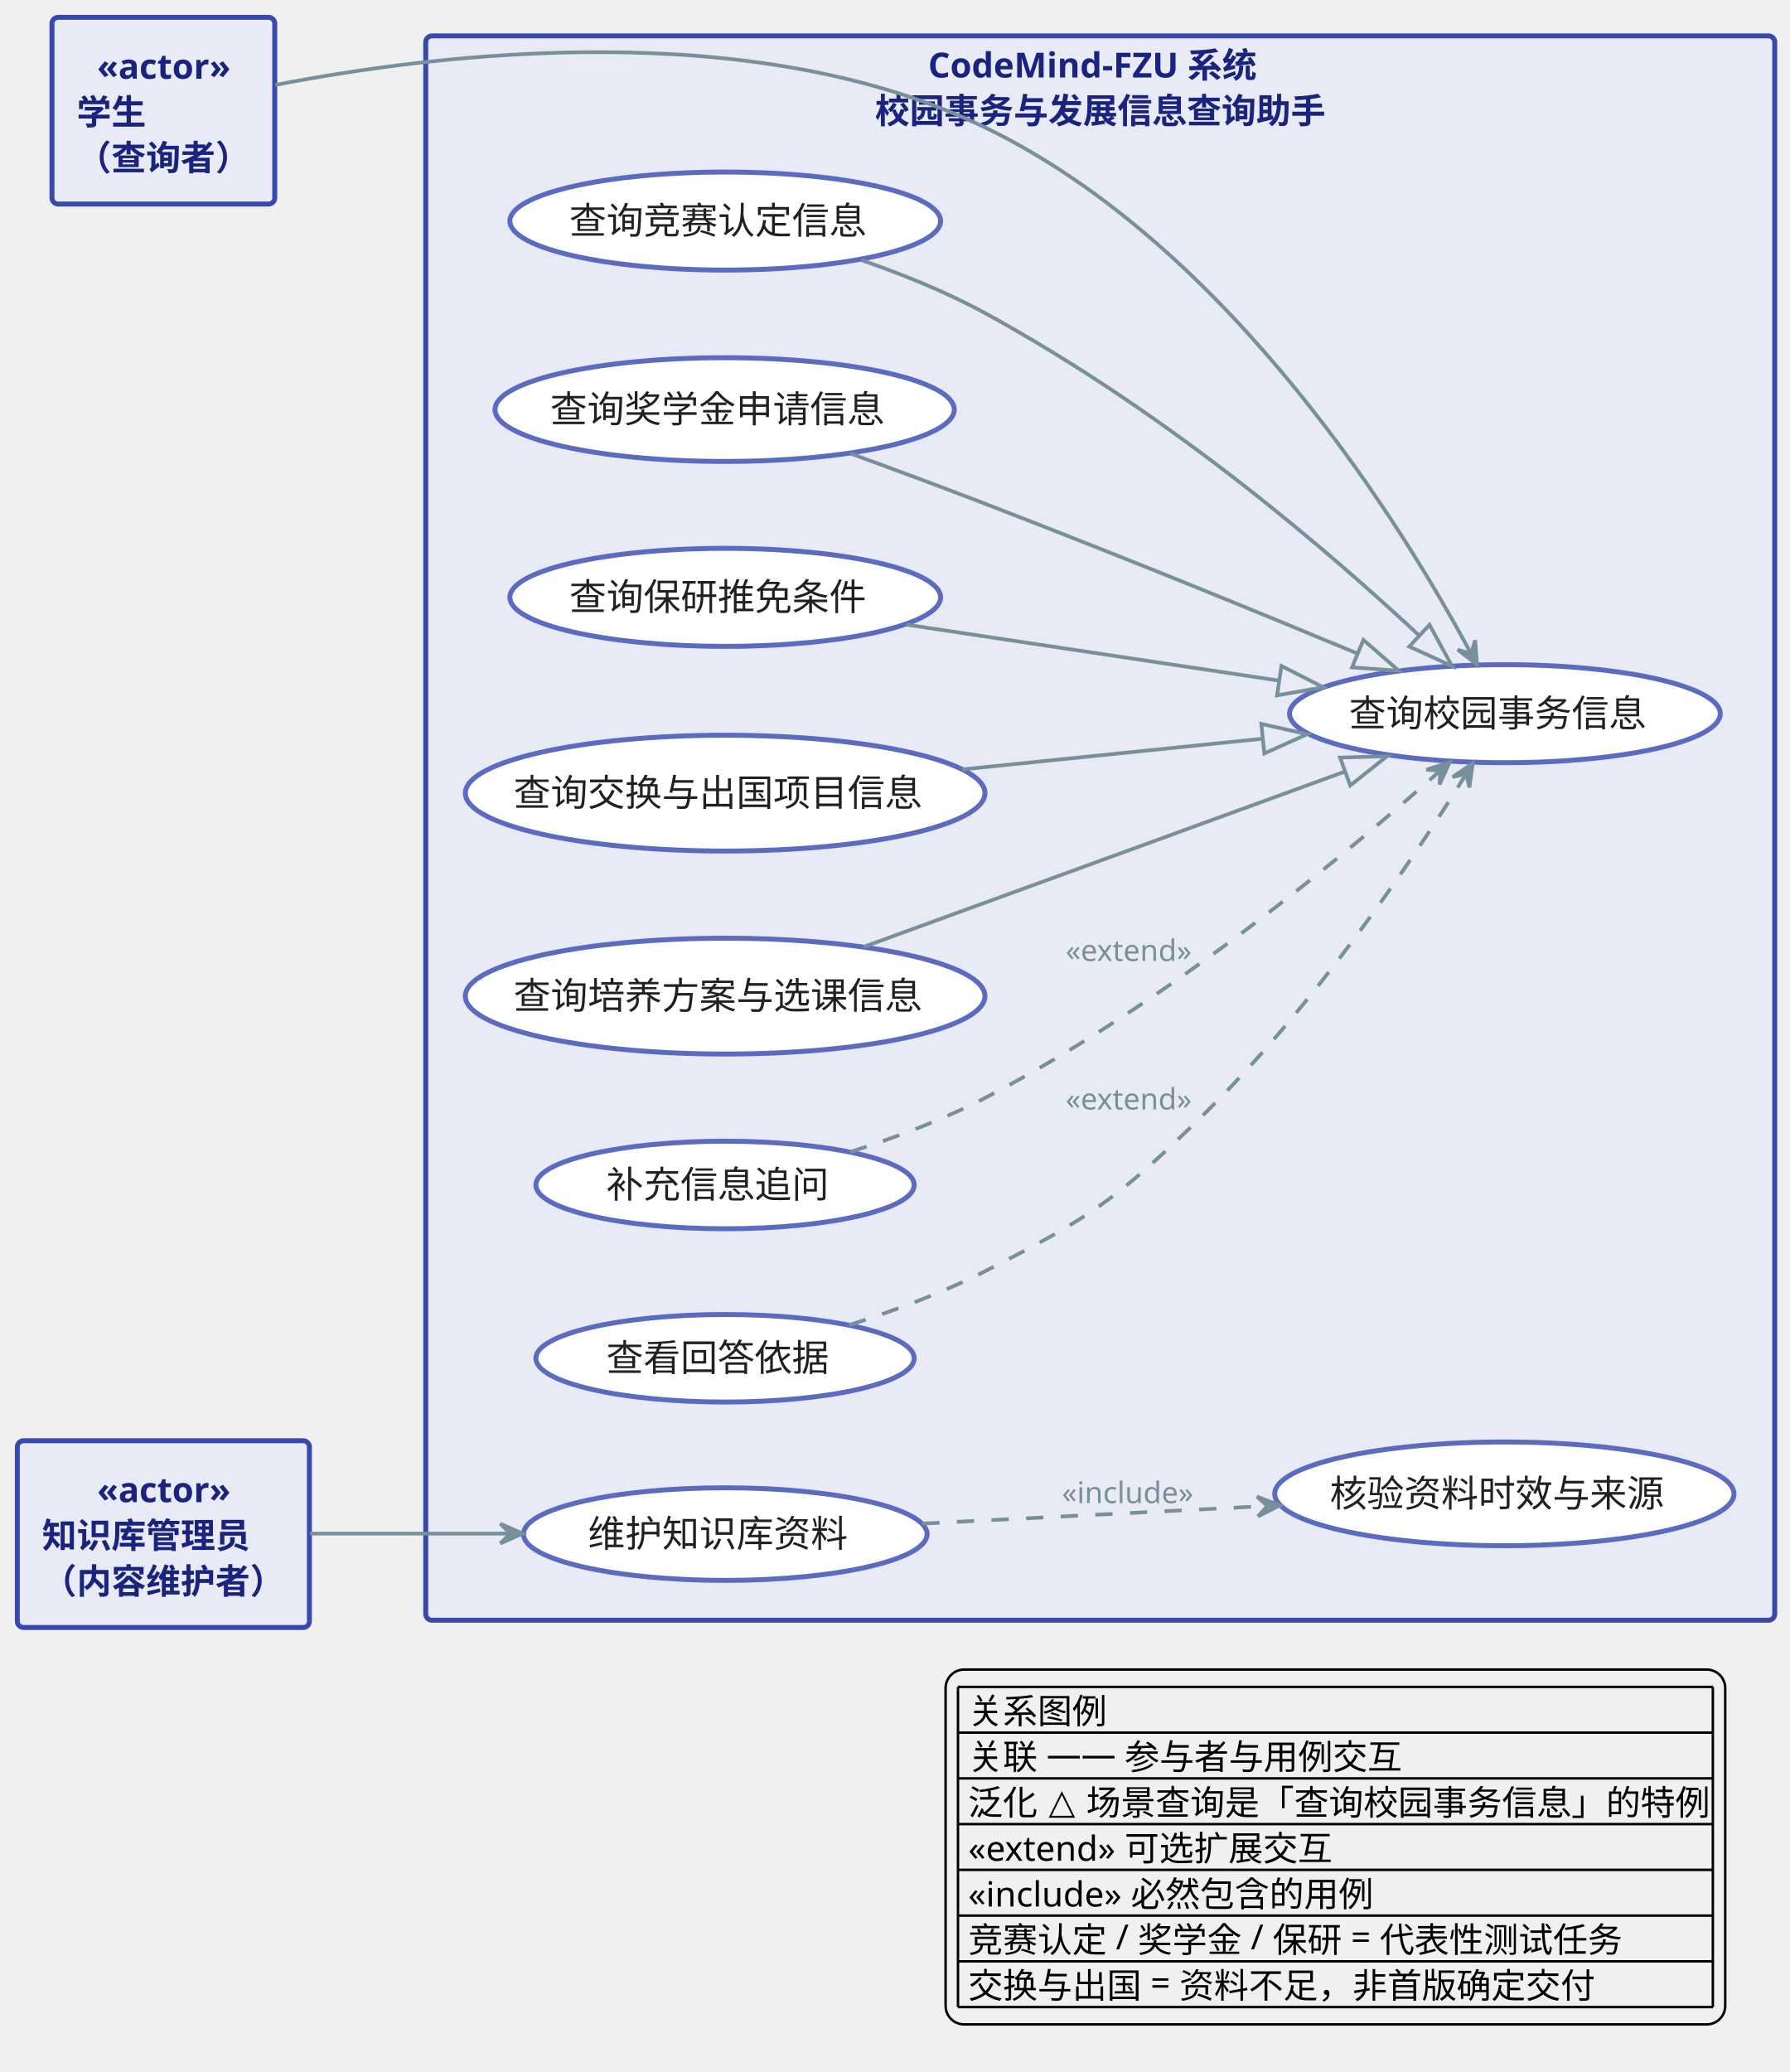
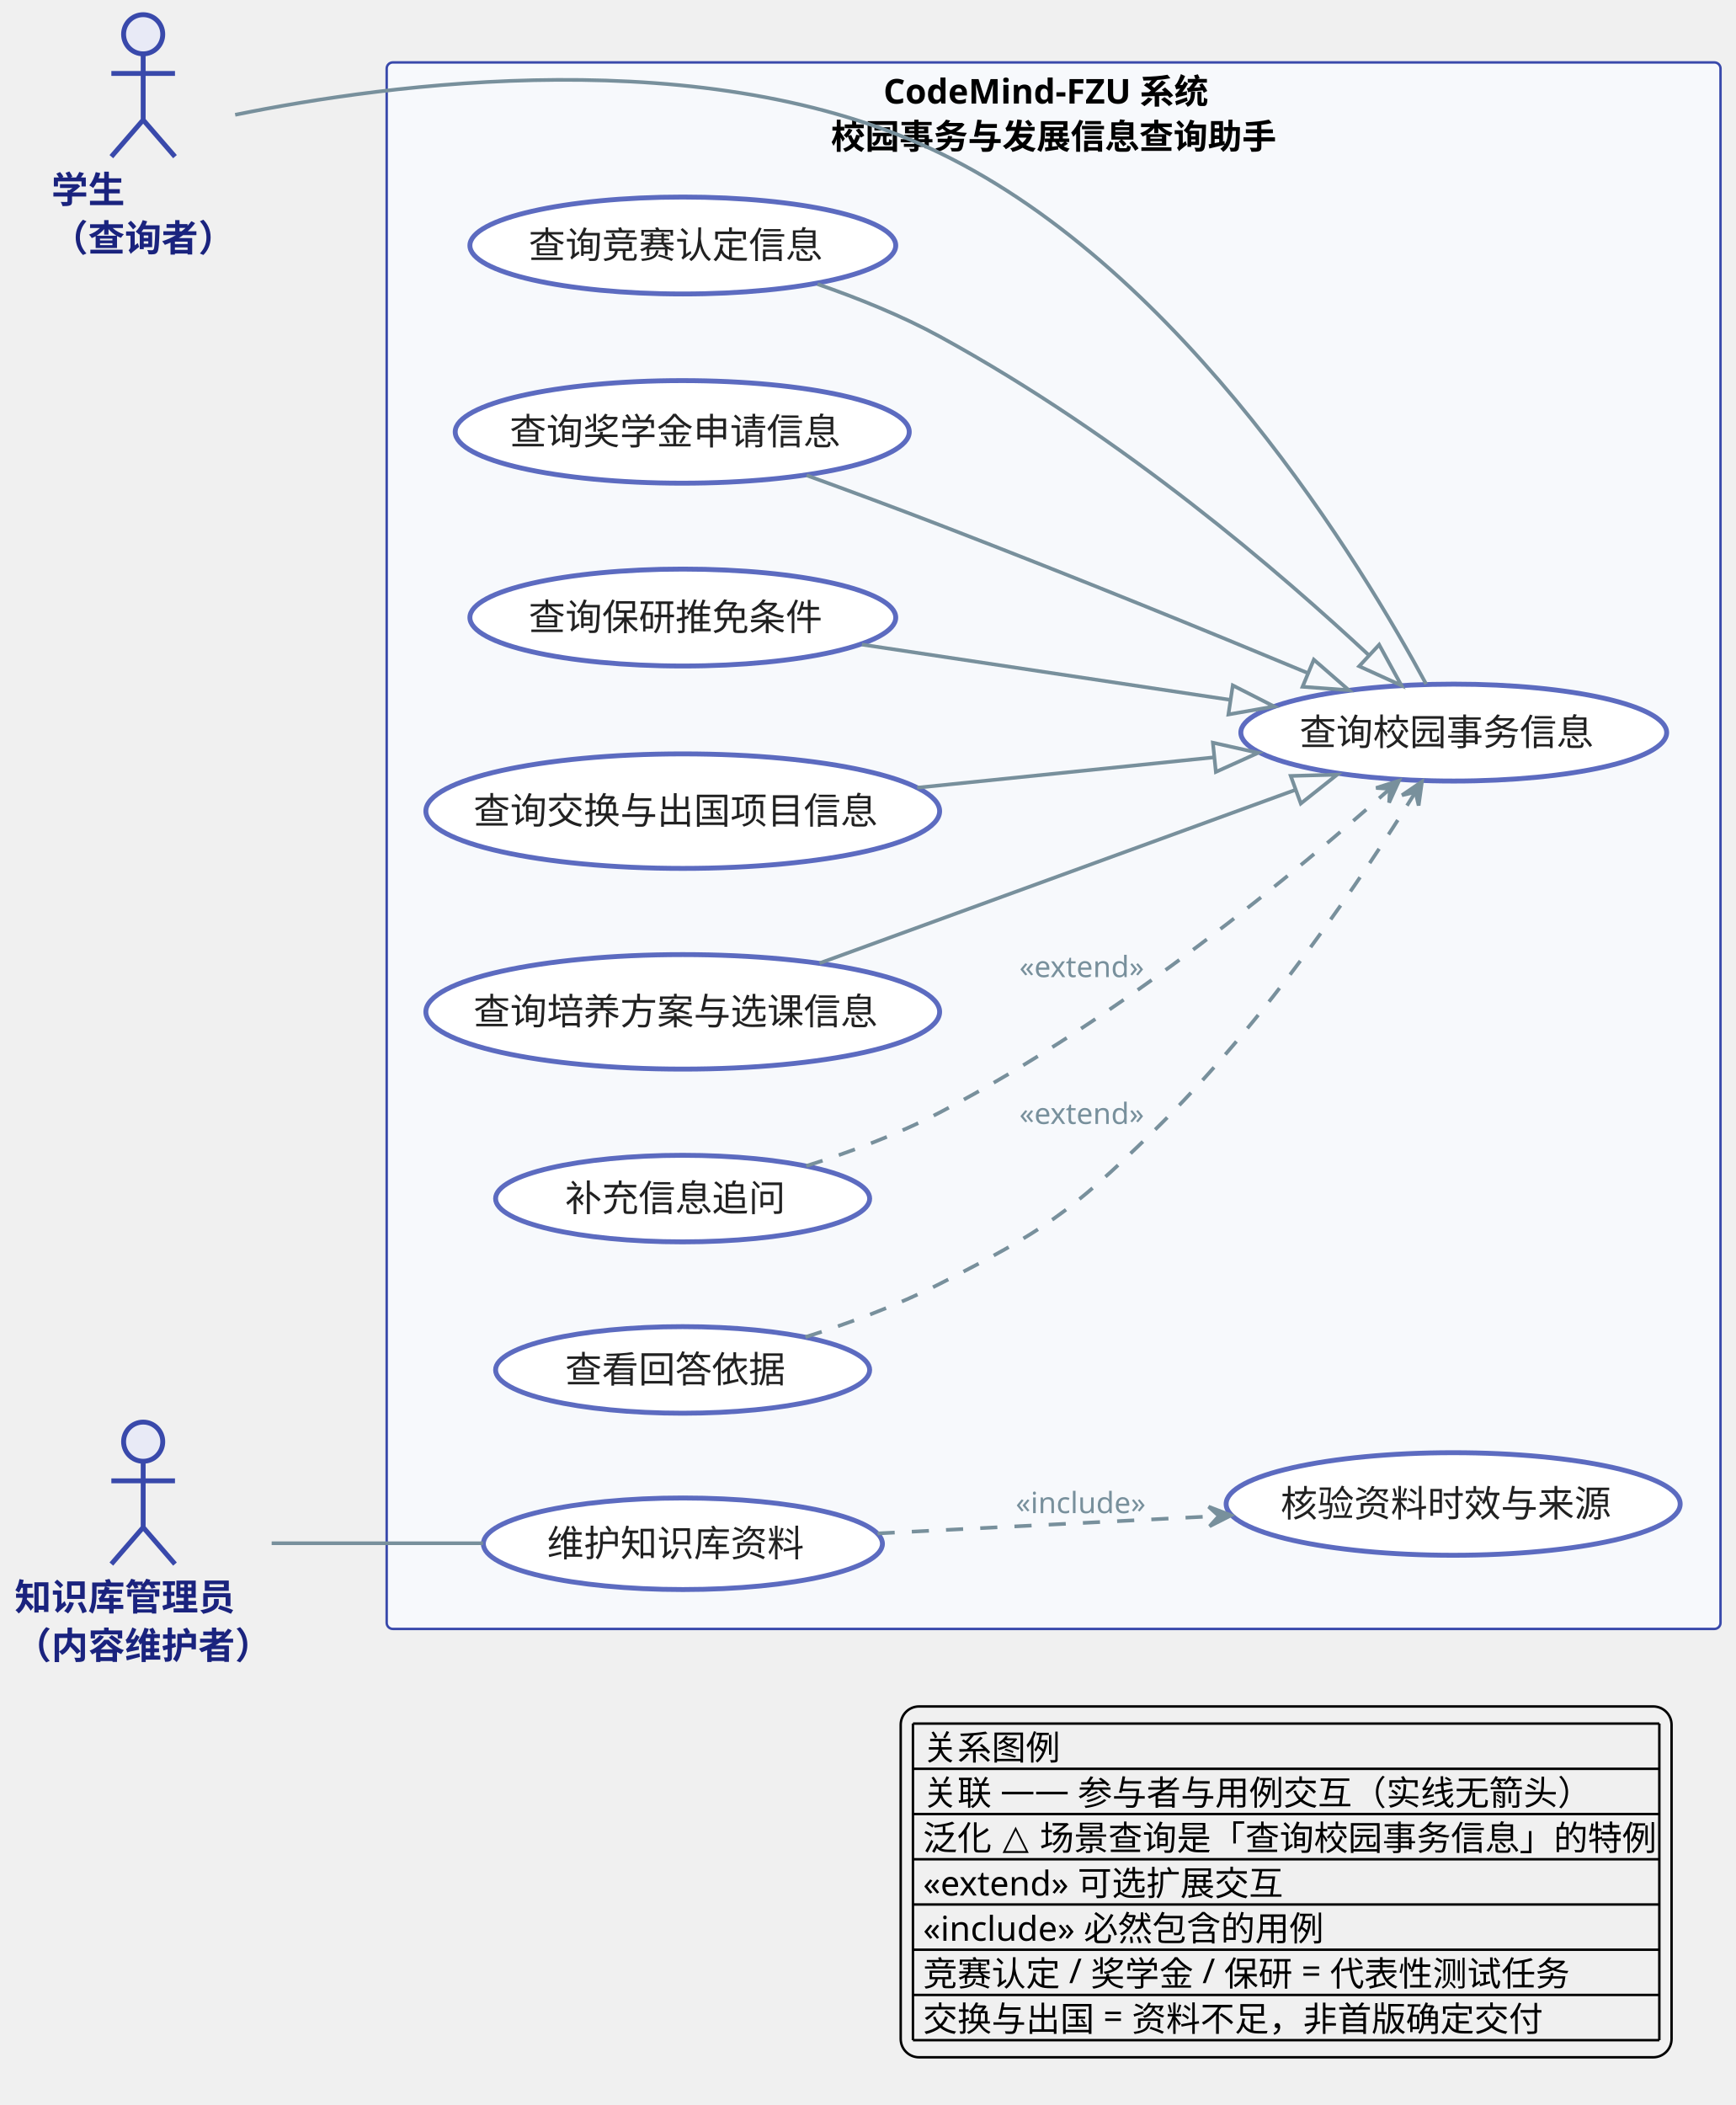
- <svg xmlns="http://www.w3.org/2000/svg" contentStyleType="text/css" height="837px" preserveAspectRatio="none" style="width:723px;height:837px;background:#FFFFFF;" version="1.1" viewBox="0 0 723 837" width="723px" zoomAndPan="magnify">
+ <svg xmlns="http://www.w3.org/2000/svg" contentStyleType="text/css" height="860px" preserveAspectRatio="none" style="width:709px;height:860px;background:#FFFFFF;" version="1.1" viewBox="0 0 709 860" width="709px" zoomAndPan="magnify">
  <defs />
  <g>
    <g id="cluster_System">
-       <rect fill="#E8EAF6" height="640" rx="2.5" ry="2.5" style="stroke:#3949AB;stroke-width:2.0;" width="545" x="172" y="14.5" />
-       <text fill="#1A237E" font-family="Microsoft YaHei" font-size="14" font-weight="bold" lengthAdjust="spacing" textLength="139.064" x="374.968" y="31.314">CodeMind-FZU 系统</text>
-       <text fill="#1A237E" font-family="Microsoft YaHei" font-size="14" font-weight="bold" lengthAdjust="spacing" textLength="182" x="353.5" y="49.791">校园事务与发展信息查询助手</text>
+       <rect fill="#F7F9FC" height="640" rx="2.5" ry="2.5" style="stroke:#3949AB;stroke-width:1.0;" width="545" x="158" y="25.5" />
+       <text fill="#000000" font-family="Microsoft YaHei" font-size="14" font-weight="bold" lengthAdjust="spacing" textLength="139.064" x="360.968" y="42.313">CodeMind-FZU 系统</text>
+       <text fill="#000000" font-family="Microsoft YaHei" font-size="14" font-weight="bold" lengthAdjust="spacing" textLength="182" x="339.5" y="60.791">校园事务与发展信息查询助手</text>
    </g>
    <g id="elem_UC_Query">
-       <ellipse cx="607.998" cy="288.3" fill="#FFFFFF" rx="86.998" ry="19.8" style="stroke:#5C6BC0;stroke-width:2.0;" />
-       <text fill="#212121" font-family="Microsoft YaHei" font-size="15" lengthAdjust="spacing" textLength="120" x="544.998" y="293.485">查询校园事务信息</text>
+       <ellipse cx="593.998" cy="299.3" fill="#FFFFFF" rx="86.998" ry="19.8" style="stroke:#5C6BC0;stroke-width:2.0;" />
+       <text fill="#212121" font-family="Microsoft YaHei" font-size="15" lengthAdjust="spacing" textLength="120" x="530.998" y="304.485">查询校园事务信息</text>
    </g>
    <g id="elem_UC_Competition">
-       <ellipse cx="292.998" cy="89.3" fill="#FFFFFF" rx="86.998" ry="19.8" style="stroke:#5C6BC0;stroke-width:2.0;" />
-       <text fill="#212121" font-family="Microsoft YaHei" font-size="15" lengthAdjust="spacing" textLength="120" x="229.998" y="94.485">查询竞赛认定信息</text>
+       <ellipse cx="278.998" cy="100.3" fill="#FFFFFF" rx="86.998" ry="19.8" style="stroke:#5C6BC0;stroke-width:2.0;" />
+       <text fill="#212121" font-family="Microsoft YaHei" font-size="15" lengthAdjust="spacing" textLength="120" x="215.998" y="105.485">查询竞赛认定信息</text>
    </g>
    <g id="elem_UC_Scholarship">
-       <ellipse cx="292.76" cy="165.452" fill="#FFFFFF" rx="92.76" ry="20.952" style="stroke:#5C6BC0;stroke-width:2.0;" />
-       <text fill="#212121" font-family="Microsoft YaHei" font-size="15" lengthAdjust="spacing" textLength="135" x="222.26" y="170.638">查询奖学金申请信息</text>
+       <ellipse cx="278.76" cy="176.452" fill="#FFFFFF" rx="92.76" ry="20.952" style="stroke:#5C6BC0;stroke-width:2.0;" />
+       <text fill="#212121" font-family="Microsoft YaHei" font-size="15" lengthAdjust="spacing" textLength="135" x="208.26" y="181.638">查询奖学金申请信息</text>
    </g>
    <g id="elem_UC_Postgrad">
-       <ellipse cx="292.998" cy="241.3" fill="#FFFFFF" rx="86.998" ry="19.8" style="stroke:#5C6BC0;stroke-width:2.0;" />
-       <text fill="#212121" font-family="Microsoft YaHei" font-size="15" lengthAdjust="spacing" textLength="120" x="229.998" y="246.485">查询保研推免条件</text>
+       <ellipse cx="278.998" cy="252.3" fill="#FFFFFF" rx="86.998" ry="19.8" style="stroke:#5C6BC0;stroke-width:2.0;" />
+       <text fill="#212121" font-family="Microsoft YaHei" font-size="15" lengthAdjust="spacing" textLength="120" x="215.998" y="257.485">查询保研推免条件</text>
    </g>
    <g id="elem_UC_Exchange">
-       <ellipse cx="292.965" cy="320.393" fill="#FFFFFF" rx="104.965" ry="23.393" style="stroke:#5C6BC0;stroke-width:2.0;" />
-       <text fill="#212121" font-family="Microsoft YaHei" font-size="15" lengthAdjust="spacing" textLength="165" x="207.465" y="325.579">查询交换与出国项目信息</text>
+       <ellipse cx="278.965" cy="331.393" fill="#FFFFFF" rx="104.965" ry="23.393" style="stroke:#5C6BC0;stroke-width:2.0;" />
+       <text fill="#212121" font-family="Microsoft YaHei" font-size="15" lengthAdjust="spacing" textLength="165" x="193.465" y="336.579">查询交换与出国项目信息</text>
    </g>
    <g id="elem_UC_Curriculum">
-       <ellipse cx="292.965" cy="402.393" fill="#FFFFFF" rx="104.965" ry="23.393" style="stroke:#5C6BC0;stroke-width:2.0;" />
-       <text fill="#212121" font-family="Microsoft YaHei" font-size="15" lengthAdjust="spacing" textLength="165" x="207.465" y="407.579">查询培养方案与选课信息</text>
+       <ellipse cx="278.965" cy="413.393" fill="#FFFFFF" rx="104.965" ry="23.393" style="stroke:#5C6BC0;stroke-width:2.0;" />
+       <text fill="#212121" font-family="Microsoft YaHei" font-size="15" lengthAdjust="spacing" textLength="165" x="193.465" y="418.579">查询培养方案与选课信息</text>
    </g>
    <g id="elem_UC_Followup">
-       <ellipse cx="292.921" cy="478.684" fill="#FFFFFF" rx="76.421" ry="17.684" style="stroke:#5C6BC0;stroke-width:2.0;" />
-       <text fill="#212121" font-family="Microsoft YaHei" font-size="15" lengthAdjust="spacing" textLength="90" x="244.921" y="483.87">补充信息追问</text>
+       <ellipse cx="278.921" cy="489.684" fill="#FFFFFF" rx="76.421" ry="17.684" style="stroke:#5C6BC0;stroke-width:2.0;" />
+       <text fill="#212121" font-family="Microsoft YaHei" font-size="15" lengthAdjust="spacing" textLength="90" x="230.921" y="494.87">补充信息追问</text>
    </g>
    <g id="elem_UC_Evidence">
-       <ellipse cx="292.921" cy="548.684" fill="#FFFFFF" rx="76.421" ry="17.684" style="stroke:#5C6BC0;stroke-width:2.0;" />
-       <text fill="#212121" font-family="Microsoft YaHei" font-size="15" lengthAdjust="spacing" textLength="90" x="244.921" y="553.87">查看回答依据</text>
+       <ellipse cx="278.921" cy="559.684" fill="#FFFFFF" rx="76.421" ry="17.684" style="stroke:#5C6BC0;stroke-width:2.0;" />
+       <text fill="#212121" font-family="Microsoft YaHei" font-size="15" lengthAdjust="spacing" textLength="90" x="230.921" y="564.87">查看回答依据</text>
    </g>
    <g id="elem_UC_KB">
-       <ellipse cx="293.03" cy="619.706" fill="#FFFFFF" rx="81.53" ry="18.706" style="stroke:#5C6BC0;stroke-width:2.0;" />
-       <text fill="#212121" font-family="Microsoft YaHei" font-size="15" lengthAdjust="spacing" textLength="105" x="237.53" y="624.892">维护知识库资料</text>
+       <ellipse cx="279.03" cy="630.706" fill="#FFFFFF" rx="81.53" ry="18.706" style="stroke:#5C6BC0;stroke-width:2.0;" />
+       <text fill="#212121" font-family="Microsoft YaHei" font-size="15" lengthAdjust="spacing" textLength="105" x="223.53" y="635.892">维护知识库资料</text>
    </g>
    <g id="elem_UC_Verify">
-       <ellipse cx="607.76" cy="603.452" fill="#FFFFFF" rx="92.76" ry="20.952" style="stroke:#5C6BC0;stroke-width:2.0;" />
-       <text fill="#212121" font-family="Microsoft YaHei" font-size="15" lengthAdjust="spacing" textLength="135" x="537.26" y="608.638">核验资料时效与来源</text>
+       <ellipse cx="593.76" cy="614.452" fill="#FFFFFF" rx="92.76" ry="20.952" style="stroke:#5C6BC0;stroke-width:2.0;" />
+       <text fill="#212121" font-family="Microsoft YaHei" font-size="15" lengthAdjust="spacing" textLength="135" x="523.26" y="619.638">核验资料时效与来源</text>
    </g>
    <g id="elem_Student">
-       <rect fill="#E8EAF6" height="75.433" rx="2.5" ry="2.5" style="stroke:#3949AB;stroke-width:2.0;" width="90" x="21" y="7" />
-       <text fill="#1A237E" font-family="Microsoft YaHei" font-size="14" font-weight="bold" lengthAdjust="spacing" textLength="53.546" x="39.227" y="31.814">«actor»</text>
-       <text fill="#1A237E" font-family="Microsoft YaHei" font-size="14" font-weight="bold" lengthAdjust="spacing" textLength="28" x="31" y="50.291">学生</text>
-       <text fill="#1A237E" font-family="Microsoft YaHei" font-size="14" font-weight="bold" lengthAdjust="spacing" textLength="70" x="31" y="68.769">（查询者）</text>
+       <ellipse cx="58.5" cy="14" fill="#E8EAF6" rx="8" ry="8" style="stroke:#3949AB;stroke-width:2.0;" />
+       <path d="M58.5,22 L58.5,49 M45.5,30 L71.5,30 M58.5,49 L45.5,64 M58.5,49 L71.5,64 " fill="none" style="stroke:#3949AB;stroke-width:2.0;" />
+       <text fill="#1A237E" font-family="Microsoft YaHei" font-size="15" font-weight="bold" lengthAdjust="spacing" textLength="30" x="21" y="82.872">学生</text>
+       <text fill="#1A237E" font-family="Microsoft YaHei" font-size="15" font-weight="bold" lengthAdjust="spacing" textLength="75" x="21" y="102.669">（查询者）</text>
    </g>
    <g id="elem_KbAdmin">
-       <rect fill="#E8EAF6" height="75.433" rx="2.5" ry="2.5" style="stroke:#3949AB;stroke-width:2.0;" width="118" x="7" y="582" />
-       <text fill="#1A237E" font-family="Microsoft YaHei" font-size="14" font-weight="bold" lengthAdjust="spacing" textLength="53.546" x="39.227" y="606.813">«actor»</text>
-       <text fill="#1A237E" font-family="Microsoft YaHei" font-size="14" font-weight="bold" lengthAdjust="spacing" textLength="84" x="17" y="625.291">知识库管理员</text>
-       <text fill="#1A237E" font-family="Microsoft YaHei" font-size="14" font-weight="bold" lengthAdjust="spacing" textLength="98" x="17" y="643.769">（内容维护者）</text>
+       <ellipse cx="58.5" cy="589" fill="#E8EAF6" rx="8" ry="8" style="stroke:#3949AB;stroke-width:2.0;" />
+       <path d="M58.5,597 L58.5,624 M45.5,605 L71.5,605 M58.5,624 L45.5,639 M58.5,624 L71.5,639 " fill="none" style="stroke:#3949AB;stroke-width:2.0;" />
+       <text fill="#1A237E" font-family="Microsoft YaHei" font-size="15" font-weight="bold" lengthAdjust="spacing" textLength="90" x="6" y="657.872">知识库管理员</text>
+       <text fill="#1A237E" font-family="Microsoft YaHei" font-size="15" font-weight="bold" lengthAdjust="spacing" textLength="105" x="6" y="677.669">（内容维护者）</text>
    </g>
    <g id="link_Student_UC_Query">
-       <path d="M111.2,34.33 C177.32,21.48 304.23,6.1 398,51.5 C498.24,100.03 568.072,215.339 593.872,263.189 " fill="none" id="Student-to-UC_Query" style="stroke:#78909C;stroke-width:1.5;" />
-       <polygon fill="#78909C" points="596.72,268.47,595.97,258.65,594.347,264.069,588.928,262.447,596.72,268.47" style="stroke:#78909C;stroke-width:1.5;" />
+       <path d="M96.09,46.9 C158.69,34.15 288.78,16.4 384,62.5 C484.24,111.03 556.92,231.62 582.72,279.47 " fill="none" id="Student-UC_Query" style="stroke:#78909C;stroke-width:1.5;" />
    </g>
    <g id="link_KbAdmin_UC_KB">
-       <path d="M125.24,619.5 C151.41,619.5 176.73,619.5 205.13,619.5 " fill="none" id="KbAdmin-to-UC_KB" style="stroke:#78909C;stroke-width:1.5;" />
-       <polygon fill="#78909C" points="211.13,619.5,202.13,615.5,206.13,619.5,202.13,623.5,211.13,619.5" style="stroke:#78909C;stroke-width:1.5;" />
+       <path d="M111,630.5 C136.74,630.5 168.48,630.5 197.35,630.5 " fill="none" id="KbAdmin-UC_KB" style="stroke:#78909C;stroke-width:1.5;" />
    </g>
    <g id="link_UC_Competition_UC_Query">
-       <path d="M348.05,105.09 C364.56,110.8 382.45,117.99 398,126.5 C473.72,167.92 537.759,223.612 573.439,256.792 " fill="none" id="UC_Competition-to-UC_Query" style="stroke:#78909C;stroke-width:1.5;" />
-       <polygon fill="none" points="586.62,269.05,577.525,252.399,569.353,261.186,586.62,269.05" style="stroke:#78909C;stroke-width:1.5;" />
+       <path d="M334.05,116.09 C350.56,121.8 368.45,128.99 384,137.5 C459.72,178.92 523.759,234.612 559.439,267.792 " fill="none" id="UC_Competition-to-UC_Query" style="stroke:#78909C;stroke-width:1.5;" />
+       <polygon fill="none" points="572.62,280.05,563.525,263.399,555.353,272.186,572.62,280.05" style="stroke:#78909C;stroke-width:1.5;" />
    </g>
    <g id="link_UC_Scholarship_UC_Query">
-       <path d="M343.6,183.21 C360.87,189.49 380.33,196.68 398,203.5 C456.29,225.99 506.452,246.533 548.522,264.043 " fill="none" id="UC_Scholarship-to-UC_Query" style="stroke:#78909C;stroke-width:1.5;" />
-       <polygon fill="none" points="565.14,270.96,550.827,258.504,546.216,269.583,565.14,270.96" style="stroke:#78909C;stroke-width:1.5;" />
+       <path d="M329.6,194.21 C346.87,200.49 366.33,207.68 384,214.5 C442.29,236.99 492.452,257.533 534.522,275.043 " fill="none" id="UC_Scholarship-to-UC_Query" style="stroke:#78909C;stroke-width:1.5;" />
+       <polygon fill="none" points="551.14,281.96,536.827,269.504,532.216,280.583,551.14,281.96" style="stroke:#78909C;stroke-width:1.5;" />
    </g>
    <g id="link_UC_Postgrad_UC_Query">
-       <path d="M366.2,252.34 C416.75,259.93 466.23,267.356 516.82,274.956 " fill="none" id="UC_Postgrad-to-UC_Query" style="stroke:#78909C;stroke-width:1.5;" />
-       <polygon fill="none" points="534.62,277.63,517.711,269.022,515.928,280.889,534.62,277.63" style="stroke:#78909C;stroke-width:1.5;" />
+       <path d="M352.2,263.34 C402.75,270.93 452.23,278.356 502.82,285.956 " fill="none" id="UC_Postgrad-to-UC_Query" style="stroke:#78909C;stroke-width:1.5;" />
+       <polygon fill="none" points="520.62,288.63,503.711,280.022,501.928,291.889,520.62,288.63" style="stroke:#78909C;stroke-width:1.5;" />
    </g>
    <g id="link_UC_Exchange_UC_Query">
-       <path d="M388.76,310.81 C433.29,306.26 467.863,302.717 510.193,298.397 " fill="none" id="UC_Exchange-to-UC_Query" style="stroke:#78909C;stroke-width:1.5;" />
-       <polygon fill="none" points="528.1,296.57,509.584,292.428,510.802,304.366,528.1,296.57" style="stroke:#78909C;stroke-width:1.5;" />
+       <path d="M374.76,321.81 C419.29,317.26 453.863,313.717 496.193,309.397 " fill="none" id="UC_Exchange-to-UC_Query" style="stroke:#78909C;stroke-width:1.5;" />
+       <polygon fill="none" points="514.1,307.57,495.584,303.428,496.802,315.366,514.1,307.57" style="stroke:#78909C;stroke-width:1.5;" />
    </g>
    <g id="link_UC_Curriculum_UC_Query">
-       <path d="M348.88,382.51 C408.84,360.67 486.956,332.219 543.446,311.649 " fill="none" id="UC_Curriculum-to-UC_Query" style="stroke:#78909C;stroke-width:1.5;" />
-       <polygon fill="none" points="560.36,305.49,541.394,306.011,545.499,317.287,560.36,305.49" style="stroke:#78909C;stroke-width:1.5;" />
+       <path d="M334.88,393.51 C394.84,371.67 472.956,343.219 529.446,322.649 " fill="none" id="UC_Curriculum-to-UC_Query" style="stroke:#78909C;stroke-width:1.5;" />
+       <polygon fill="none" points="546.36,316.49,527.394,317.011,531.499,328.287,546.36,316.49" style="stroke:#78909C;stroke-width:1.5;" />
    </g>
    <g id="link_UC_Followup_UC_Query">
-       <path d="M343.45,465.34 C361.16,459.74 380.95,452.41 398,443.5 C472.68,404.49 544.982,344.043 581.173,311.923 " fill="none" id="UC_Followup-to-UC_Query" style="stroke:#78909C;stroke-width:1.5;stroke-dasharray:7.0,7.0;" />
-       <polygon fill="#78909C" points="585.66,307.94,576.274,310.923,581.92,311.259,581.584,316.906,585.66,307.94" style="stroke:#78909C;stroke-width:1.5;" />
-       <text fill="#78909C" font-family="Microsoft YaHei" font-size="12" lengthAdjust="spacing" textLength="52.576" x="430.5" y="388.197">«extend»</text>
+       <path d="M329.45,476.34 C347.16,470.74 366.95,463.41 384,454.5 C458.68,415.49 530.982,355.043 567.173,322.923 " fill="none" id="UC_Followup-to-UC_Query" style="stroke:#78909C;stroke-width:1.5;stroke-dasharray:7.0,7.0;" />
+       <polygon fill="#78909C" points="571.66,318.94,562.274,321.923,567.92,322.259,567.584,327.906,571.66,318.94" style="stroke:#78909C;stroke-width:1.5;" />
+       <text fill="#78909C" font-family="Microsoft YaHei" font-size="12" lengthAdjust="spacing" textLength="52.576" x="416.5" y="399.197">«extend»</text>
    </g>
    <g id="link_UC_Evidence_UC_Query">
-       <path d="M343.1,535.25 C360.86,529.61 380.78,522.29 398,513.5 C440.29,491.92 451.04,484.68 485,451.5 C531.9,405.68 571.72,345.774 591.84,313.444 " fill="none" id="UC_Evidence-to-UC_Query" style="stroke:#78909C;stroke-width:1.5;stroke-dasharray:7.0,7.0;" />
-       <polygon fill="#78909C" points="595.01,308.35,586.859,313.878,592.368,312.595,593.651,318.105,595.01,308.35" style="stroke:#78909C;stroke-width:1.5;" />
-       <text fill="#78909C" font-family="Microsoft YaHei" font-size="12" lengthAdjust="spacing" textLength="52.576" x="430.5" y="448.197">«extend»</text>
+       <path d="M329.1,546.25 C346.86,540.61 366.78,533.29 384,524.5 C426.29,502.92 437.04,495.68 471,462.5 C517.9,416.68 557.72,356.774 577.84,324.444 " fill="none" id="UC_Evidence-to-UC_Query" style="stroke:#78909C;stroke-width:1.5;stroke-dasharray:7.0,7.0;" />
+       <polygon fill="#78909C" points="581.01,319.35,572.859,324.878,578.368,323.595,579.651,329.105,581.01,319.35" style="stroke:#78909C;stroke-width:1.5;" />
+       <text fill="#78909C" font-family="Microsoft YaHei" font-size="12" lengthAdjust="spacing" textLength="52.576" x="416.5" y="459.197">«extend»</text>
    </g>
    <g id="link_UC_KB_UC_Verify">
-       <path d="M372.58,615.48 C416.49,613.24 465.408,610.736 511.038,608.406 " fill="none" id="UC_KB-to-UC_Verify" style="stroke:#78909C;stroke-width:1.5;stroke-dasharray:7.0,7.0;" />
-       <polygon fill="#78909C" points="517.03,608.1,507.838,604.564,512.037,608.355,508.246,612.554,517.03,608.1" style="stroke:#78909C;stroke-width:1.5;" />
-       <text fill="#78909C" font-family="Microsoft YaHei" font-size="12" lengthAdjust="spacing" textLength="55.014" x="429" y="607.197">«include»</text>
+       <path d="M358.58,626.48 C402.49,624.24 451.408,621.736 497.038,619.406 " fill="none" id="UC_KB-to-UC_Verify" style="stroke:#78909C;stroke-width:1.5;stroke-dasharray:7.0,7.0;" />
+       <polygon fill="#78909C" points="503.03,619.1,493.838,615.564,498.036,619.355,494.246,623.554,503.03,619.1" style="stroke:#78909C;stroke-width:1.5;" />
+       <text fill="#78909C" font-family="Microsoft YaHei" font-size="12" lengthAdjust="spacing" textLength="55.014" x="415" y="618.197">«include»</text>
    </g>
-     <rect fill="none" height="143.343" id="_legend" rx="7.5" ry="7.5" style="stroke:#000000;stroke-width:1.0;" width="314.972" x="382.028" y="674.433" />
-     <text fill="#000000" font-family="Microsoft YaHei" font-size="14" lengthAdjust="spacing" textLength="56" x="391.171" y="696.246">关系图例</text>
-     <text fill="#000000" font-family="Microsoft YaHei" font-size="14" lengthAdjust="spacing" textLength="178.527" x="391.171" y="714.724">关联 —— 参与者与用例交互</text>
-     <text fill="#000000" font-family="Microsoft YaHei" font-size="14" lengthAdjust="spacing" textLength="296.687" x="391.171" y="733.201">泛化 △ 场景查询是「查询校园事务信息」的特例</text>
-     <text fill="#000000" font-family="Microsoft YaHei" font-size="14" lengthAdjust="spacing" textLength="149.481" x="391.171" y="751.679">«extend» 可选扩展交互</text>
-     <text fill="#000000" font-family="Microsoft YaHei" font-size="14" lengthAdjust="spacing" textLength="166.325" x="391.171" y="770.156">«include» 必然包含的用例</text>
-     <text fill="#000000" font-family="Microsoft YaHei" font-size="14" lengthAdjust="spacing" textLength="271.202" x="391.171" y="788.634">竞赛认定 / 奖学金 / 保研 = 代表性测试任务</text>
-     <text fill="#000000" font-family="Microsoft YaHei" font-size="14" lengthAdjust="spacing" textLength="256.669" x="391.171" y="807.111">交换与出国 = 资料不足，非首版确定交付</text>
-     <line style="stroke:#000000;stroke-width:1.0;" x1="387.028" x2="692" y1="681.433" y2="681.433" />
-     <line style="stroke:#000000;stroke-width:1.0;" x1="387.028" x2="692" y1="699.91" y2="699.91" />
-     <line style="stroke:#000000;stroke-width:1.0;" x1="387.028" x2="692" y1="718.388" y2="718.388" />
-     <line style="stroke:#000000;stroke-width:1.0;" x1="387.028" x2="692" y1="736.865" y2="736.865" />
-     <line style="stroke:#000000;stroke-width:1.0;" x1="387.028" x2="692" y1="755.343" y2="755.343" />
-     <line style="stroke:#000000;stroke-width:1.0;" x1="387.028" x2="692" y1="773.82" y2="773.82" />
-     <line style="stroke:#000000;stroke-width:1.0;" x1="387.028" x2="692" y1="792.298" y2="792.298" />
-     <line style="stroke:#000000;stroke-width:1.0;" x1="387.028" x2="692" y1="810.775" y2="810.775" />
-     <line style="stroke:#000000;stroke-width:1.0;" x1="387.028" x2="387.028" y1="681.433" y2="810.775" />
-     <line style="stroke:#000000;stroke-width:1.0;" x1="692" x2="692" y1="681.433" y2="810.775" />
+     <rect fill="none" height="143.343" id="_legend" rx="7.5" ry="7.5" style="stroke:#000000;stroke-width:1.0;" width="314.972" x="368.028" y="697.169" />
+     <text fill="#000000" font-family="Microsoft YaHei" font-size="14" lengthAdjust="spacing" textLength="56" x="377.171" y="718.982">关系图例</text>
+     <text fill="#000000" font-family="Microsoft YaHei" font-size="14" lengthAdjust="spacing" textLength="276.527" x="377.171" y="737.46">关联 —— 参与者与用例交互（实线无箭头）</text>
+     <text fill="#000000" font-family="Microsoft YaHei" font-size="14" lengthAdjust="spacing" textLength="296.687" x="377.171" y="755.938">泛化 △ 场景查询是「查询校园事务信息」的特例</text>
+     <text fill="#000000" font-family="Microsoft YaHei" font-size="14" lengthAdjust="spacing" textLength="149.481" x="377.171" y="774.415">«extend» 可选扩展交互</text>
+     <text fill="#000000" font-family="Microsoft YaHei" font-size="14" lengthAdjust="spacing" textLength="166.325" x="377.171" y="792.893">«include» 必然包含的用例</text>
+     <text fill="#000000" font-family="Microsoft YaHei" font-size="14" lengthAdjust="spacing" textLength="271.202" x="377.171" y="811.37">竞赛认定 / 奖学金 / 保研 = 代表性测试任务</text>
+     <text fill="#000000" font-family="Microsoft YaHei" font-size="14" lengthAdjust="spacing" textLength="256.669" x="377.171" y="829.848">交换与出国 = 资料不足，非首版确定交付</text>
+     <line style="stroke:#000000;stroke-width:1.0;" x1="373.028" x2="678" y1="704.169" y2="704.169" />
+     <line style="stroke:#000000;stroke-width:1.0;" x1="373.028" x2="678" y1="722.646" y2="722.646" />
+     <line style="stroke:#000000;stroke-width:1.0;" x1="373.028" x2="678" y1="741.124" y2="741.124" />
+     <line style="stroke:#000000;stroke-width:1.0;" x1="373.028" x2="678" y1="759.602" y2="759.602" />
+     <line style="stroke:#000000;stroke-width:1.0;" x1="373.028" x2="678" y1="778.079" y2="778.079" />
+     <line style="stroke:#000000;stroke-width:1.0;" x1="373.028" x2="678" y1="796.557" y2="796.557" />
+     <line style="stroke:#000000;stroke-width:1.0;" x1="373.028" x2="678" y1="815.034" y2="815.034" />
+     <line style="stroke:#000000;stroke-width:1.0;" x1="373.028" x2="678" y1="833.512" y2="833.512" />
+     <line style="stroke:#000000;stroke-width:1.0;" x1="373.028" x2="373.028" y1="704.169" y2="833.512" />
+     <line style="stroke:#000000;stroke-width:1.0;" x1="678" x2="678" y1="704.169" y2="833.512" />
  </g>
</svg>
